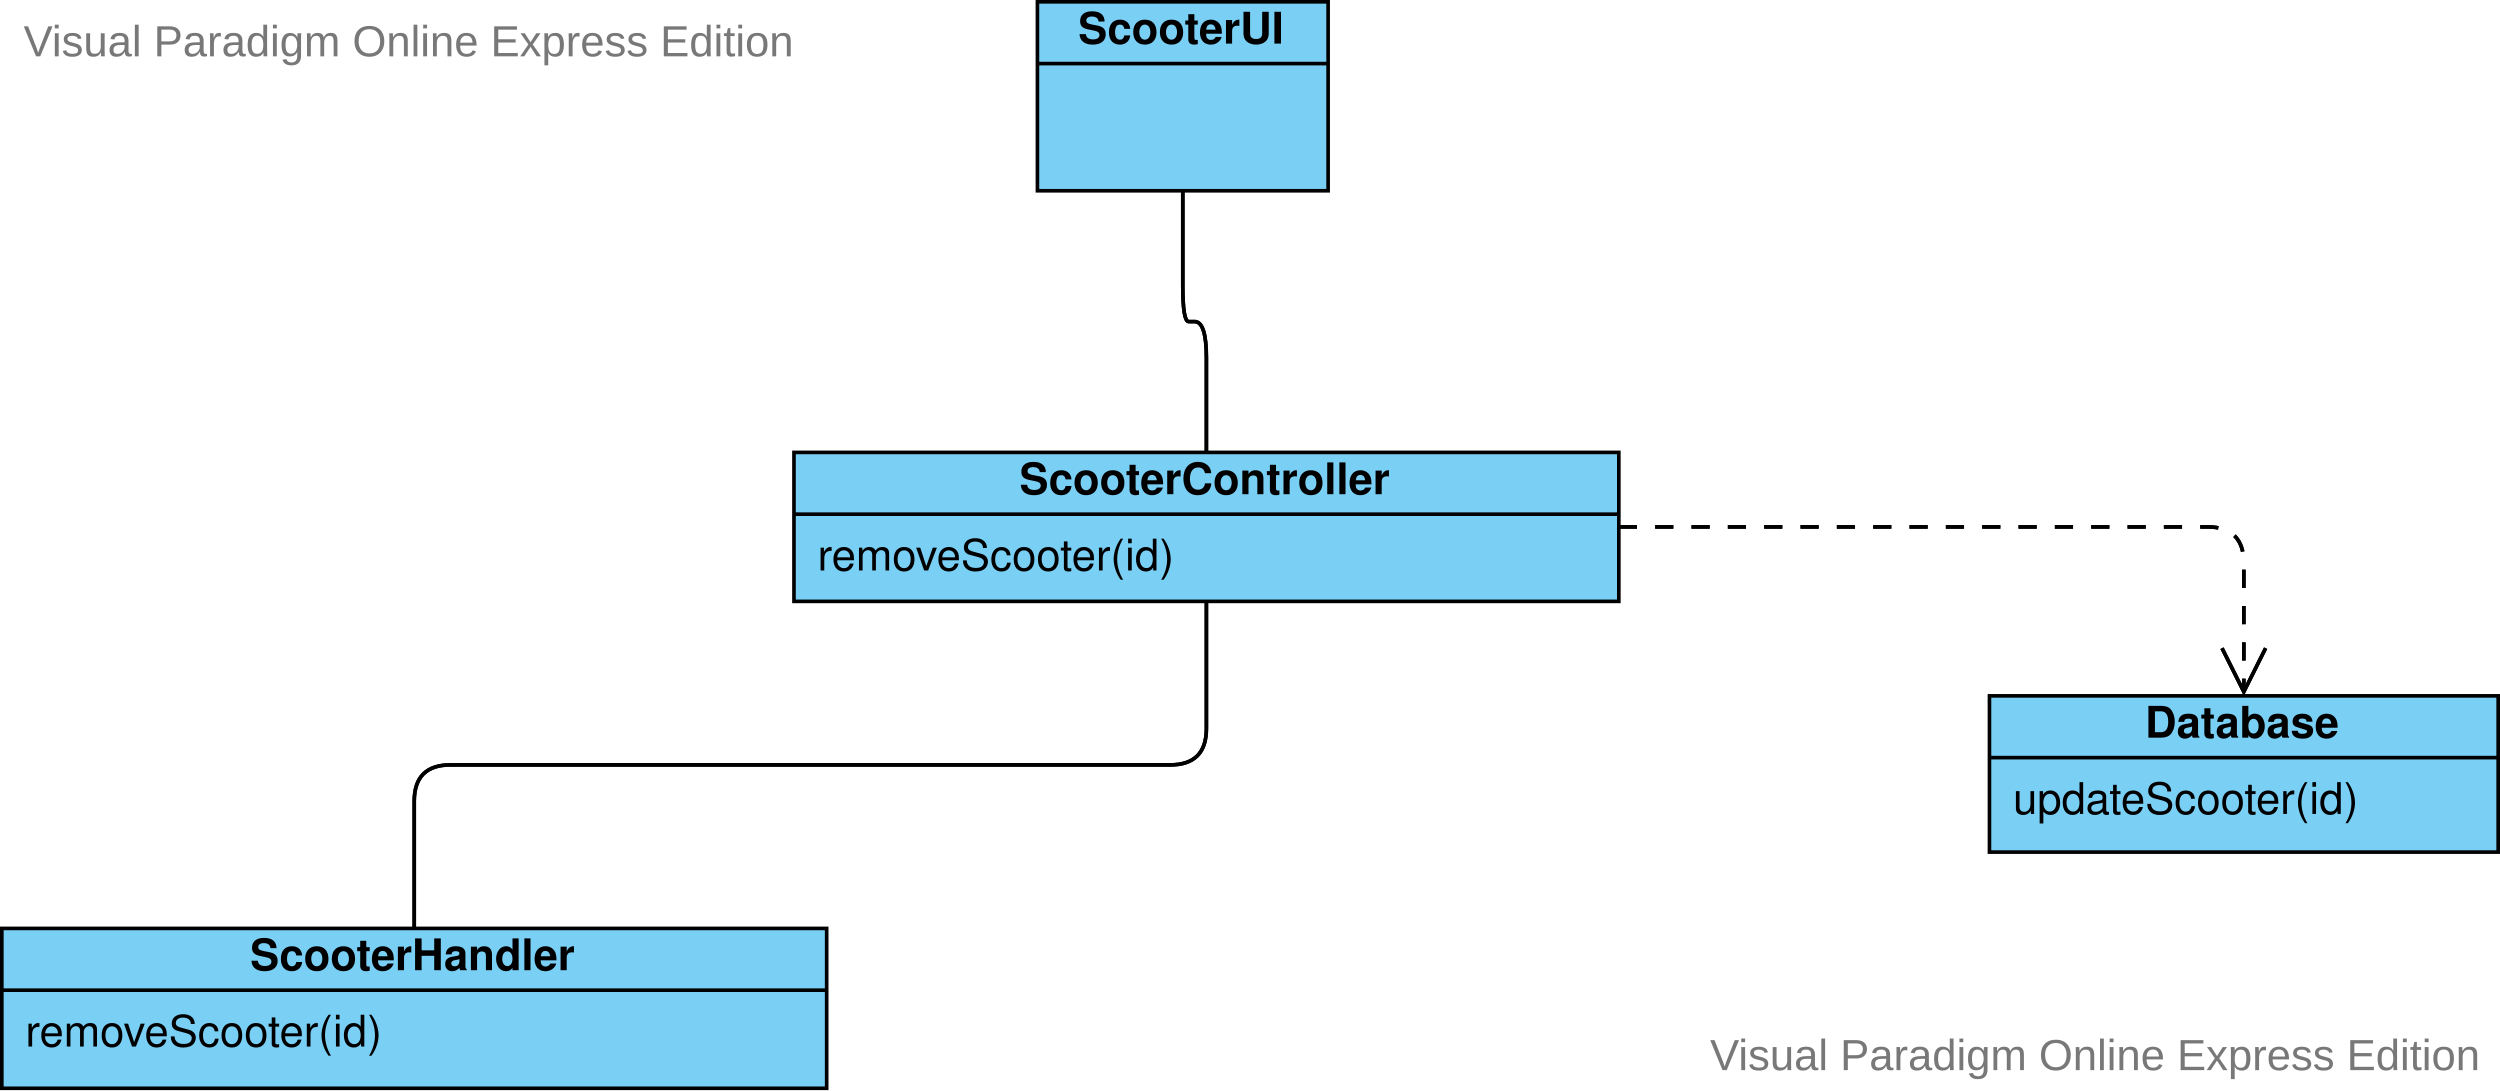
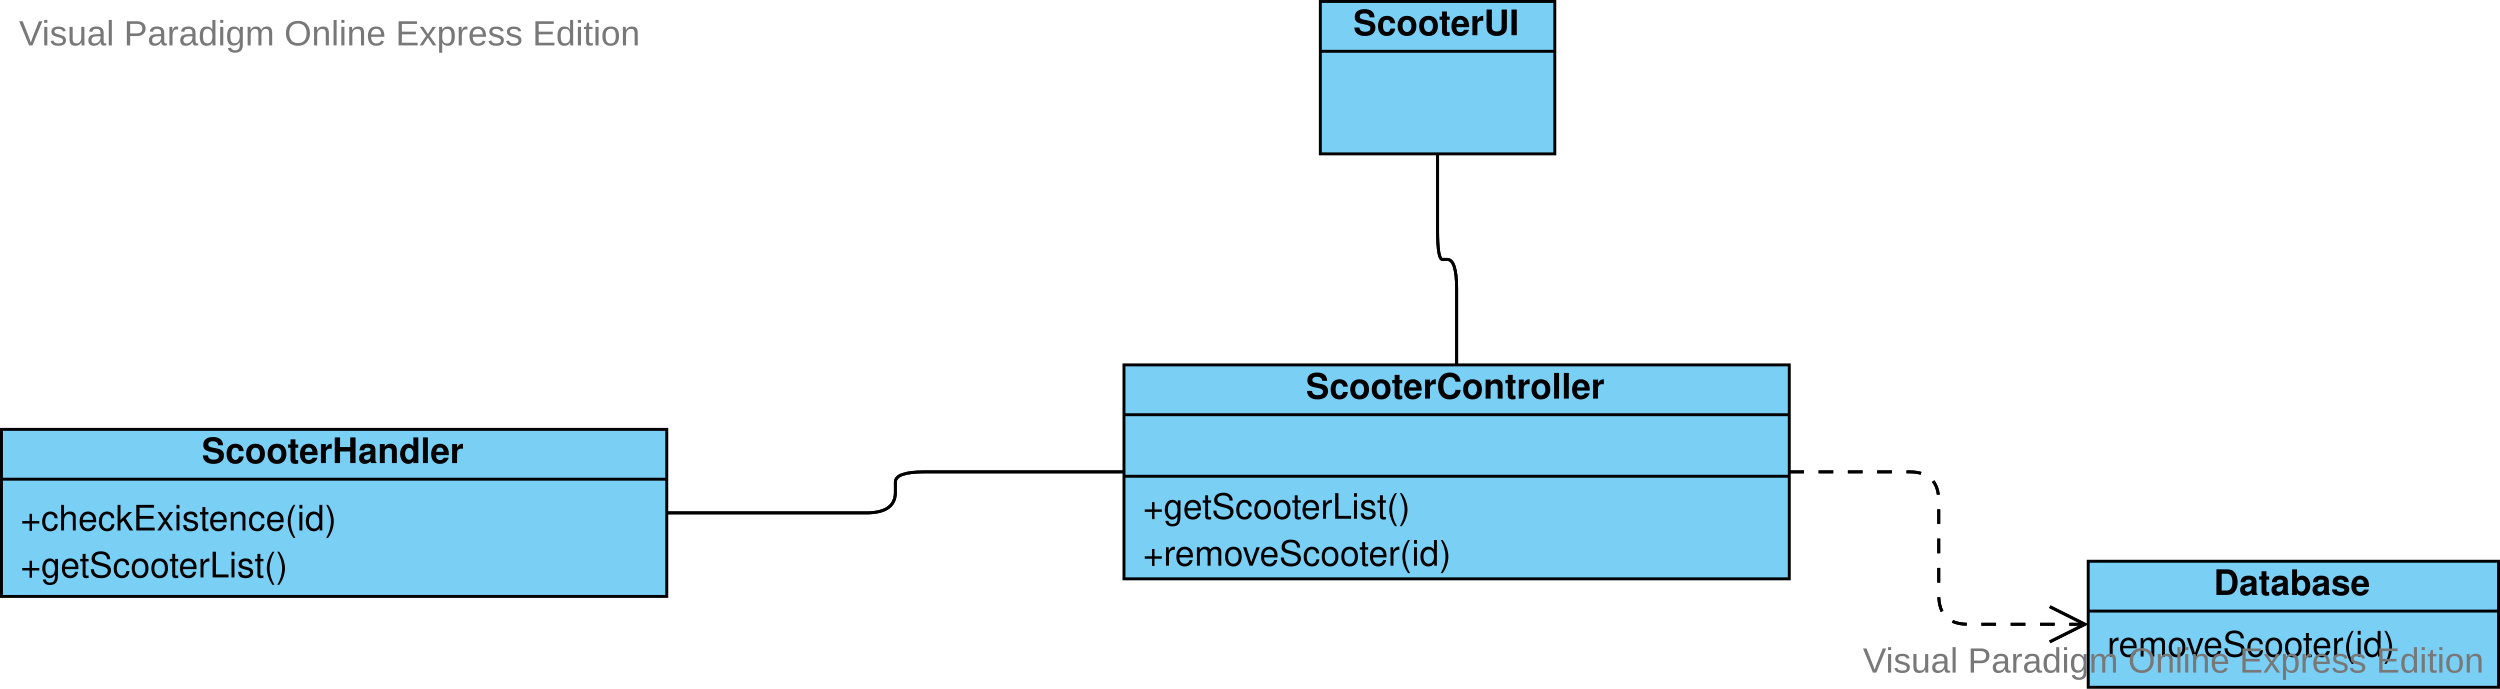
- <svg xmlns="http://www.w3.org/2000/svg" version="1.1" width="688px" height="300px" viewBox="-0.5 -0.5 688 300" content="3cU2FsdFGVkX1V8wGZUexOIDYx5rd+ZVnfr/SvJ8YK9zZ9RlYdobE=I8pmipo56Rk0C+NQM/vUQZG9LrXaN3Ew/wWzaeGM4ERZQh6UWtyA3l92BscZhSza/8c7VXEbZ5Ikhvyfjnij3p855x1rW7Lhoiv99efnW9DpfvjARnC6ndKshcr1Tt92a+XdChqsDEB48BBwR/hb5Km10m8P918G58vjGzTdJ7/iJonz7MguYfFTqpW7inm/go3rzJGuE8y04m2oaGkQW1GWTfm3o4ZLwoUg+FsfxdnFpuPWu6D/iqINM1ERFABYv2kN1iin5RQedScb2FF3/nrC0tLUYbi8hQtKfbOoZflAOLpVcrUzsKveMtt/xGSIu4MzpamKlLwlLFKKbWue6JbwsjiAJg6y1jacNINVG5UIoXIhlTFoAiPe3BYi1LZJR9QzVGRn7SNt8fpmabJy3SbkvvZKywJI+zc3ZCUDxMz+GM6XaZKO8VuaDsHtkacHQ7xzKfsILhASUUDt9HsygUpVIWSoTJPPrl3HKH7m+ZtZMLw3SCSVV6iieHOPJDRUfjGC+YY/PepRQ/237o1YJjsWwWkuzM7juoeP/4feRgBoKilsQLjq19uGD0LjI2RnXUgqR7mRriv/SI1X/OpZ5EZikzra4T2S5HD88CNBP3QhqqAqVzC3hEjuehpzCCrQ6XGE5U8QXNVGP1vyy8esCtNS6Im/S7/fWARK/MGoZg3RTRjc1cAywFjrFtr4OqgjGjGxjtv0E/14S4HZasw4MiO8u+nQsd8vNeC5v8W2vVJED/NZiBXk78Bcd7rWepb2n7sMMJB3EM+/GW6joQH36ACpIXKk14x97dX0wl9nuGcL2rzZ08PVbfNYbq1lBe0LoZ2mOQYk37WufbNQiRO9eSnmERND/FD/A1kTn6/8nBntAxS7yIqJi+MNvH0bQiS0u0vG/7D9Uvuv8R38x1RMtYJzssvVjXKztr+S2ZSsOcK37+7iQIs48s+ESBm/VkRT6JpCeTIUhcgfSOZLg+xPEjieSAPOrdORPGotgs+QEClVh0yk/akMpwDVzO/wvXBsqHuC59KJxjyC8ja0sr+HOibIoRxUabkNRePxTtXT6aXRzaT4nQO+24beqV8yxzl+4/t4T0JZ+kdJ95H0yJFu58r8LG+sPC4rRIExYKCI1xT2LGiIamDVTZ8cnYLjaabYisw8gt57ylcHLdTk5+uuqab/6+Z+lAJoEW1s3NgHK/Yew55YQxAaiJz2i6HXfvXUWiGuffVWbi60KaNHA4n8h69J9vWqqyDdi8rH/oRC+6YoHsV8KUV60rQHqJQt6fORjellI9euQTWmrKRpJM3/KBrGD8/VlXqn34aFCv0CUgCQtbpiZDEC1eTTYo1SxTDZLOfUYuQUrZuZiralKh2zfd/3tkmT5mPeqa8KJawA9gvjwDPf2GaCXgQfVwUVE11Tq02b+vllVS0jn45NgCLLKDjoanvDo8ZKf+X0xDb31YVf6of4g6RaYuEH7NZit1mVezJ9BHQnhDE5x0xd9Y0NmxoeP0jNbLg7w5LMVhLYAGkru2kyDflQr8NgqVyjeXD4ZUUNOgF+2OCe9T0URwOkVxFxzGC0bdNnT7woW62s8c9VyMAeCfcyVbvaQ3JAFGogepoXooPi6p2mEl8pJkUKuOIW8n2lGkn2PV+d2DJ92YVplBwDEH88SV0CIjkxigdAkqq+GJAWTmGUU7qmhFJ9RZnR8kmgRJ3fs8DgUCehL+8YgwEyoPwCBEzKvukkmDm8tpAwWvpPlnr8oDrdeSQB87QWjC8C3CRJF/HWLBjVTRTd8X6W78SrGO53wJjB7UC7hDTHDCMfdowXTy9/j85bSM2XwN/pY2tMpJ4jnL+w/Xtab8ixfZksphJKe4jd2WpWq6KzFYidrZogbaYZBfLbYqXr6FSD9cekD3RAqCfhH/it6pgA82YZvhnIkIvH3s29Fx6HbYKKSF/rVxuoUgIcRdArH/Y3u6V9GA/TiSv3v1o4ri0E/PD9xwetrTWST3cVMBb9PGyygt+GLMsp4i6bkz7TeAaGoWHdZ+WWvhCDYiQjkFQ2niTKgoA80pd1Xs/2V9lKAMpO70CsY8+4OrdnCrhXRNV9jjyHMUTjUlxb+neOiij4CEYX7D5iq38ay6/S2GJtZFb6KhvgVZm4hEjTIF+0K3zHGYS0TbipQtXI9T44ta4EX04uQhTNleLLbuHQUoUdZOaTOEYQ1HS9i54BI+B237ZIPcw3I5KoWjzoKB7Zud2oK5b6fhLaBVLsdCMXmfq5RilrOjGV3cL6RFarFVq28DPgYVx1Hr/ezr9HHrWdCe1Ge1J+RUWV7oPSJQMrJQKsT01fpk+ftMWgTIidxNDWlpS4Sp2Fk1cUsfSnYJq1+XNMQ+KJgL9bhjeBEKSbNSO3G8VWhuSRGUfYa8i1Wka95Q0GuC/hK1CEqo5/SmoOIMCoORYpFKx293vXybyFduY7hjiAjSev1sbfUJFFjdJO+ZIH/TShv0kg6YNZ6XjnUieVOhf9/GhTyRgQRd7vByaHhgDeCyPKBykWjbGd6BN+Z9ZRq63Kj6Rk9k1PCB7Tl9P4BV6H4fFPsmc+qEggzsaybIBME+8SuH9AYkcj5OVaM0ep1/OxYL1oVdLq+HgX/3JKX2doLHInNlcsbm/Tnv2etkGZKnfap77/psqZB8St/EGBJeE/TbWkAbh27keufgMDIghLNOxxYYQl3Eypck0icyrbEoc3QY9xtY9S+APzm11HrhR9e" style="background-color: rgb(255, 255, 255);">
+ <svg xmlns="http://www.w3.org/2000/svg" version="1.1" width="853px" height="235px" viewBox="-0.5 -0.5 853 235" content="3cU2FsdtGVkX1X9UEKDkVKLphoRK7Ejd161W4fkVBzK2XzF9E1OlE=w8qnhPv5H5IU0hE/o3+faZEyzwOrG7pkPkBicUtO8vJ8ggSNACkkd2B8C6i7Hc6z+RjgOWVMu2vGCbcCudbYzhPd2Dy6+Ba4Ee+M0zWv6uIwdWNJ1VD0E1duvG2EW/7bxZVlnNT9365XNXUXKQLitmr1fveDC3QDQTXdNM8eg+5mG13nN0/D6+zgBGMCTGFDvxAZsCGmFWs5l/6xcM0FDujWnV0+/C0fkD+stcKhjpLlq+hl45dEie337iQ+g3z4YgXhoHTIBdQIy0fVCEIuzngL4DceJceJpFA/6sNfFvFd8MDrtqoBXGqsgWAQTTG+79laWmq4XjoJYTVqLb8LQVzUqTP4oghDuDiFY6H1SKJXSeizFYB//KO/aqzRx3wiG6UUYlpPLCXGBGtRpkHFjUQbo7kszG/By5s/uBCEK/mILV8aKTVBqsRqQXmhCx7BLdNGWIFIt5SKw2NoVkwsosmifXi3fJmudRL7RELExwBhWMV7ygu9SZm+i5/ULUl0qotDd89QvltUsWHUNotSV4VIJURKzBg/xfC0ETOYaTs/sesNKp3cgbi2/xLejBSl5UyTJKqJmFLaT5Vw1lhdT17OghdtI7A/VvEY1dM3SKG91RlWlIs9D3+w0MDv1BBOUzUj5XOF26dTGDwAaggSCK/UnDYIe4saMRwLoVFOKx+ORcpeUd25Lx8ZQWQ81ns4W0lJBLt5kXEAEl1nr6OYGHTASVRyGd+FhfnEBKNJrERQblBmA4kSMkJGtDcbVkE30OdLjEZ0PdU3myQcQsC0T6hFnF0CzGdKUfWV/NVfDGZ1f865zJp5wqCvM++shqSYZsG34njy1/u23R5vlHRBqsB5G3F22tHPOszBaQ5qqr10qg3Mt3d2oflUkNH3wSkLQ/NMYzRoY1JLo6Hl3556yJpmlIqUavvwQsVINYdtgujl3L2GzXQMgcWQKrVpT9jwHoLgfsAE5HnSE4y2BK+zwqrLtCFSNwnluRSpAwPteI0u4U/zy7q7I3kR7v1EnjxLShsr4xJE2HNYXwgBV9tWOpT5U9Ixs1pr8bGESIsRVb5fCdrng2IiCG7ObqCYLG4DrmLEOiZK7PpVxUg6vPvGwBauhObsU+ZidpXmyZSbkOJPYbqoDyrvbYoXDF5Igib9y+VzthjCQoEdc4eSc9JKbrrAHyHTP2xX6VUbYn3tvywfKbuC74lfA9slsLIrD47Gtwp4ykFRrQT5mHYMAuQzJYOT/8ZZWg8LcKekJ3OTGyAYH6viAdYH7e9lTXe7XG6WmAIvkF8wmTAJk6Odm8VsSJKrickvjHTC1D1ZSXi8X7vn7LS90oye8+dCCzHEopwNI2+hONZ7VVwgnoR6u0WAyMyvlb0MmBZQ2NCS8sZYVfOsHJwPRcBc+1wGeSqPHJwTbFuaWXm9ceuS6LvUm9h1AQChL1+4x3SV9h6iVgBsTRI0lsfsEWBuRoThC/tPjUhTSc8+5o8isv7Z8dgATOV0UvP0/6Fe9FlQhA4ORwqSVYVT7BOBedrzqWQ76Er9TasWMZZS0OltuzMkaH0GUEnuXCxGJ7GCqXDbOn7wordjzEf66AiLEjJzJaNoy6bKwDvVq7WCc3A83gYdx3tOtfP8Zgvbd5GdyoyFzXxLsy1g4UvBwVPF0U18fSbsy/eV/D02WKULPyV9aK5/aKX1/HmS9FKS/yJM/NWtpWcaPYftzlRPoZHpnftI/H1dXA38sJhTNPyDEpKiexaeAUSYe8g9oXzB3mh+W7PyCT58DqnvHWJcM5WfFZFybmjVyMzyNjKK6qMfwESiglXTthqqmuuYq4bzkpxzVAXV1f7wRjSy3PgWZXayqtaROPOUNSy91iGfCxqHzjO3G9yWb9jF5wk7SblxaZHb0I7E/jToSjE9BVnpkpopBLfhLowA9rOGCeVzD0yvmfwW7BwGbgDqKJayhgVM+/KlQ+RN0bB4B3WhAOzlq96zehwcNRalNUA+sN+SpucZmG4B4b0UYHj45ETTxko+8hKXjs2ASusVQl4BRa5pgSjO75SO4qPKmxchG7XSG+XIwc5qdoeUvHfYWLRI9ONnwQqLXOsMbnzONW5BscpUeLdDrjrdRo7fz7OJ+nxzrcWCTVdq8lHc7gLgdaWorI4EHd/E+aiWsu7GWYVIrQbrQbGGtkeVZCED3Bb/yDS84cuZGXICaXOi/KC/kZq1arWMax+4Jb+Mo9GvUiTNJTpzsWy8iuLT3P8ggtyTgB/TbXyPiis+D6jYqf9/y7b500a0qXMutI2echWLAnyKqvNQOWQ5vQYk8bcbbtTDkz93Pu4cAMJKXndbBODtoiOYetWwEwSVlfPNcKwwWmxPWzqcTF4xxmYT6+yxAcELdvGnWvB2yaOzRQu1+N/1cBZYqIUIhKGKO2+H27Engz1h0hOD5XZJ2DXis6KwUYU1lrYGyWFlSnGcciSsmEST3cxdHNzfnZ9bT5fX9uJcbJ/fYo7KjxJOTPD3cdRYpMLDWX9raGC05BSKbqcF9rcvmi7+HmpSMJTiuGhgt6oDyZa4OBtlU0knNBMxJbHy3Fe6lhK+sIQqH/rn+SA1gpPPQwTmh4wwMMxh86XHOB7/lyi2JK77VG3lArB/wnRQN6mwYxXRqdyAY45Zny5+PYYkTFi7GDLLliPfpxmo4z2hEhVfMslMnaxdk0uejkOV4JVI6PVJHPk2pLw0cuRKS+o5FV2ebP3cp788YaedGGSogkZAaWPRsRcC2PEQONgpDRhKT1QULIoiOMxgeGN7oxeW2t8suXnfhoLsnUpUqdPc3/79qcCwRvg6bteFIjxTm1Ow8WsztlnzzS+LrIxT5cGVE23HEvgWzzRzRYl44+myuCW/Sa2HUAmQdoWEteHnuS5JUIdBHZFMHOz9ajIQqxwIg/7hAx46edTEf+F3C3MFyaUqhFB0pFu4jlWQLSAhvTIXgoozBmc=v11QlHVac" style="background-color: rgb(255, 255, 255);">
  <defs>
    <style type="text/css">ul { margin-top: 0px; margin-bottom: 10px; }
ol { margin-top: 0px; margin-bottom: 10px; }
.h1, .h2, .h3, .h4, .h5, .h6, h1, h2, h3, h4, h5, h6 { margin-bottom: .5rem; font-weight: 500; line-height: 1.2; }
h1, h2, h3, h4, h5, h6 { margin-top: 0; margin-bottom: .5rem; }
.h1, h1 { font-size: 2.5rem; }
h2 { font-size: 1.5em; font-weight: bold; }
h3 { font-size: 1.17em; font-weight: bold; }
.h4, h4 { font-size: 1.5rem; }
.h5, h5 { font-size: 1.25rem; }
.h6, h6 { font-size: 1rem; }
p { margin-top: 0; margin-bottom: 1rem; }
ul { margin-top: 0px; margin-bottom: 10px; }
ol { margin-top: 0px; margin-bottom: 10px; }
.h1, .h2, .h3, .h4, .h5, .h6, h1, h2, h3, h4, h5, h6 { margin-bottom: .5rem; font-weight: 500; line-height: 1.2; }
h1, h2, h3, h4, h5, h6 { margin-top: 0; margin-bottom: .5rem; }
.h1, h1 { font-size: 2.5rem; }
h2 { font-size: 1.5em; font-weight: bold; }
h3 { font-size: 1.17em; font-weight: bold; }
.h4, h4 { font-size: 1.5rem; }
.h5, h5 { font-size: 1.25rem; }
.h6, h6 { font-size: 1rem; }
p { margin-top: 0; margin-bottom: 1rem; }
ul { margin-top: 0px; margin-bottom: 10px; }
ol { margin-top: 0px; margin-bottom: 10px; }
.h1, .h2, .h3, .h4, .h5, .h6, h1, h2, h3, h4, h5, h6 { margin-bottom: .5rem; font-weight: 500; line-height: 1.2; }
h1, h2, h3, h4, h5, h6 { margin-top: 0; margin-bottom: .5rem; }
.h1, h1 { font-size: 2.5rem; }
h2 { font-size: 1.5em; font-weight: bold; }
h3 { font-size: 1.17em; font-weight: bold; }
.h4, h4 { font-size: 1.5rem; }
.h5, h5 { font-size: 1.25rem; }
.h6, h6 { font-size: 1rem; }
p { margin-top: 0; margin-bottom: 1rem; }
</style>
  </defs>
  <g>
-     <rect x="285" y="0" width="80" height="52" fill="#7acff5" stroke="#000000" pointer-events="all" />
-     <path d="M 285 17 L 365 17" fill="none" stroke="#000000" stroke-miterlimit="10" pointer-events="all" />
+     <rect x="450" y="0" width="80" height="52" fill="#7acff5" stroke="#000000" pointer-events="all" />
+     <path d="M 450 17 L 530 17" fill="none" stroke="#000000" stroke-miterlimit="10" pointer-events="all" />
    <g fill="#000000" font-family="Helvetica" font-weight="bold" text-anchor="middle" font-size="12px">
-       <text x="324.5" y="11.5">ScooterUI</text>
+       <text x="489.5" y="11.5">ScooterUI</text>
    </g>
-     <rect x="547" y="191" width="140" height="43" fill="#7acff5" stroke="#000000" pointer-events="all" />
-     <path d="M 547 208 L 687 208" fill="none" stroke="#000000" stroke-miterlimit="10" pointer-events="all" />
+     <rect x="712" y="191" width="140" height="43" fill="#7acff5" stroke="#000000" pointer-events="all" />
+     <path d="M 712 208 L 852 208" fill="none" stroke="#000000" stroke-miterlimit="10" pointer-events="all" />
    <g fill="#000000" font-family="Helvetica" font-weight="bold" text-anchor="middle" font-size="12px">
-       <text x="616.5" y="202.5">Database</text>
+       <text x="781.5" y="202.5">Database</text>
    </g>
-     <rect x="547" y="211" width="140" height="16" fill="none" stroke="none" pointer-events="all" />
+     <rect x="712" y="211" width="140" height="16" fill="none" stroke="none" pointer-events="all" />
    <g fill="#000000" font-family="Helvetica" font-size="12px">
-       <text x="553.5" y="223.5">updateScooter(id)</text>
+       <text x="718.5" y="223.5">removeScooter(id)</text>
    </g>
-     <rect x="218" y="124" width="227" height="41" fill="#7acff5" stroke="#000000" pointer-events="all" />
-     <path d="M 218 141 L 445 141" fill="none" stroke="#000000" stroke-miterlimit="10" pointer-events="all" />
+     <rect x="383" y="124" width="227" height="73" fill="#7acff5" stroke="#000000" pointer-events="all" />
+     <path d="M 383 141 L 610 141" fill="none" stroke="#000000" stroke-miterlimit="10" pointer-events="all" />
+     <path d="M 383 162 L 610 162" fill="none" stroke="#000000" stroke-miterlimit="10" pointer-events="all" />
    <g fill="#000000" font-family="Helvetica" font-weight="bold" text-anchor="middle" font-size="12px">
-       <text x="331" y="135.5">ScooterController</text>
+       <text x="496" y="135.5">ScooterController</text>
    </g>
-     <rect x="218" y="144" width="227" height="16" fill="none" stroke="none" pointer-events="all" />
+     <rect x="383" y="146" width="231" height="16" fill="none" stroke="none" pointer-events="all" />
+     <rect x="383" y="164" width="231" height="16" fill="none" stroke="none" pointer-events="all" />
    <g fill="#000000" font-family="Helvetica" font-size="12px">
-       <text x="224.5" y="156.5">removeScooter(id)</text>
+       <text x="389.5" y="176.5">+getScooterList()</text>
    </g>
-     <path d="M 445 144.5 L 607 144.5 Q 617 144.5 617 154.5 L 617 188.76" fill="none" stroke="#000000" stroke-miterlimit="10" stroke-dasharray="5" pointer-events="stroke" />
-     <path d="M 611 177.88 L 617 189.88 L 623 177.88" fill="none" stroke="#000000" stroke-miterlimit="10" pointer-events="all" />
-     <path d="M 331.5 124 L 331.5 98 Q 331.5 88 328.25 88 L 326.63 88 Q 325 88 325 78 L 325 52" fill="none" stroke="#000000" stroke-miterlimit="10" pointer-events="stroke" />
-     <rect x="0" y="255" width="227" height="44" fill="#7acff5" stroke="#000000" pointer-events="all" />
-     <path d="M 0 272 L 227 272" fill="none" stroke="#000000" stroke-miterlimit="10" pointer-events="all" />
+     <rect x="383" y="180" width="231" height="16" fill="none" stroke="none" pointer-events="all" />
+     <g fill="#000000" font-family="Helvetica" font-size="12px">
+       <text x="389.5" y="192.5">+removeScooter(id)</text>
+     </g>
+     <path d="M 610 160.5 L 651 160.5 Q 661 160.5 661 170.5 L 661 202.5 Q 661 212.5 671 212.5 L 709.76 212.5" fill="none" stroke="#000000" stroke-miterlimit="10" stroke-dasharray="5" pointer-events="stroke" />
+     <path d="M 698.88 218.5 L 710.88 212.5 L 698.88 206.5" fill="none" stroke="#000000" stroke-miterlimit="10" pointer-events="all" />
+     <path d="M 496.5 124 L 496.5 98 Q 496.5 88 493.25 88 L 491.63 88 Q 490 88 490 78 L 490 52" fill="none" stroke="#000000" stroke-miterlimit="10" pointer-events="stroke" />
+     <rect x="0" y="146" width="227" height="57" fill="#7acff5" stroke="#000000" pointer-events="all" />
+     <path d="M 0 163 L 227 163" fill="none" stroke="#000000" stroke-miterlimit="10" pointer-events="all" />
    <g fill="#000000" font-family="Helvetica" font-weight="bold" text-anchor="middle" font-size="12px">
-       <text x="113" y="266.5">ScooterHandler</text>
+       <text x="113" y="157.5">ScooterHandler</text>
    </g>
-     <rect x="0" y="275" width="227" height="16" fill="none" stroke="none" pointer-events="all" />
+     <rect x="0" y="168" width="227" height="16" fill="none" stroke="none" pointer-events="all" />
    <g fill="#000000" font-family="Helvetica" font-size="12px">
-       <text x="6.5" y="287.5">removeScooter(id)</text>
+       <text x="6.5" y="180.5">+checkExistence(id)</text>
    </g>
-     <path d="M 113.5 255 L 113.5 220 Q 113.5 210 123.5 210 L 321.5 210 Q 331.5 210 331.5 200 L 331.5 165" fill="none" stroke="#000000" stroke-miterlimit="10" pointer-events="stroke" />
-     <path d="M 445 144.5 L 607 144.5 Q 617 144.5 617 154.5 L 617 188.76" fill="none" stroke="#000000" stroke-miterlimit="10" stroke-dasharray="5" pointer-events="stroke" />
-     <path d="M 611 177.88 L 617 189.88 L 623 177.88" fill="none" stroke="#000000" stroke-miterlimit="10" pointer-events="all" />
-     <path d="M 331.5 124 L 331.5 98 Q 331.5 88 328.25 88 L 326.63 88 Q 325 88 325 78 L 325 52" fill="none" stroke="#000000" stroke-miterlimit="10" pointer-events="stroke" />
-     <path d="M 113.5 255 L 113.5 220 Q 113.5 210 123.5 210 L 321.5 210 Q 331.5 210 331.5 200 L 331.5 165" fill="none" stroke="#000000" stroke-miterlimit="10" pointer-events="stroke" />
+     <rect x="0" y="184" width="227" height="16" fill="none" stroke="none" pointer-events="all" />
+     <g fill="#000000" font-family="Helvetica" font-size="12px">
+       <text x="6.5" y="196.5">+getScooterList()</text>
+     </g>
+     <path d="M 227 174.5 L 295 174.5 Q 305 174.5 305 167.5 L 305 164 Q 305 160.5 315 160.5 L 383 160.5" fill="none" stroke="#000000" stroke-miterlimit="10" pointer-events="stroke" />
+     <path d="M 610 160.5 L 651 160.5 Q 661 160.5 661 170.5 L 661 202.5 Q 661 212.5 671 212.5 L 709.76 212.5" fill="none" stroke="#000000" stroke-miterlimit="10" stroke-dasharray="5" pointer-events="stroke" />
+     <path d="M 698.88 218.5 L 710.88 212.5 L 698.88 206.5" fill="none" stroke="#000000" stroke-miterlimit="10" pointer-events="all" />
+     <path d="M 496.5 124 L 496.5 98 Q 496.5 88 493.25 88 L 491.63 88 Q 490 88 490 78 L 490 52" fill="none" stroke="#000000" stroke-miterlimit="10" pointer-events="stroke" />
+     <path d="M 227 174.5 L 295 174.5 Q 305 174.5 305 167.5 L 305 164 Q 305 160.5 315 160.5 L 383 160.5" fill="none" stroke="#000000" stroke-miterlimit="10" pointer-events="stroke" />
  </g>
  <g fill="#787878" font-family="Arial,Helvetica" font-size="12px">
    <text pointer-events="none" x="6" y="15">Visual Paradigm Online Express Edition</text>
  </g>
  <g fill="#787878" font-family="Arial,Helvetica" text-anchor="end" font-size="12px">
-     <text pointer-events="none" x="682" y="294">Visual Paradigm Online Express Edition</text>
+     <text pointer-events="none" x="847" y="229">Visual Paradigm Online Express Edition</text>
  </g>
</svg>
